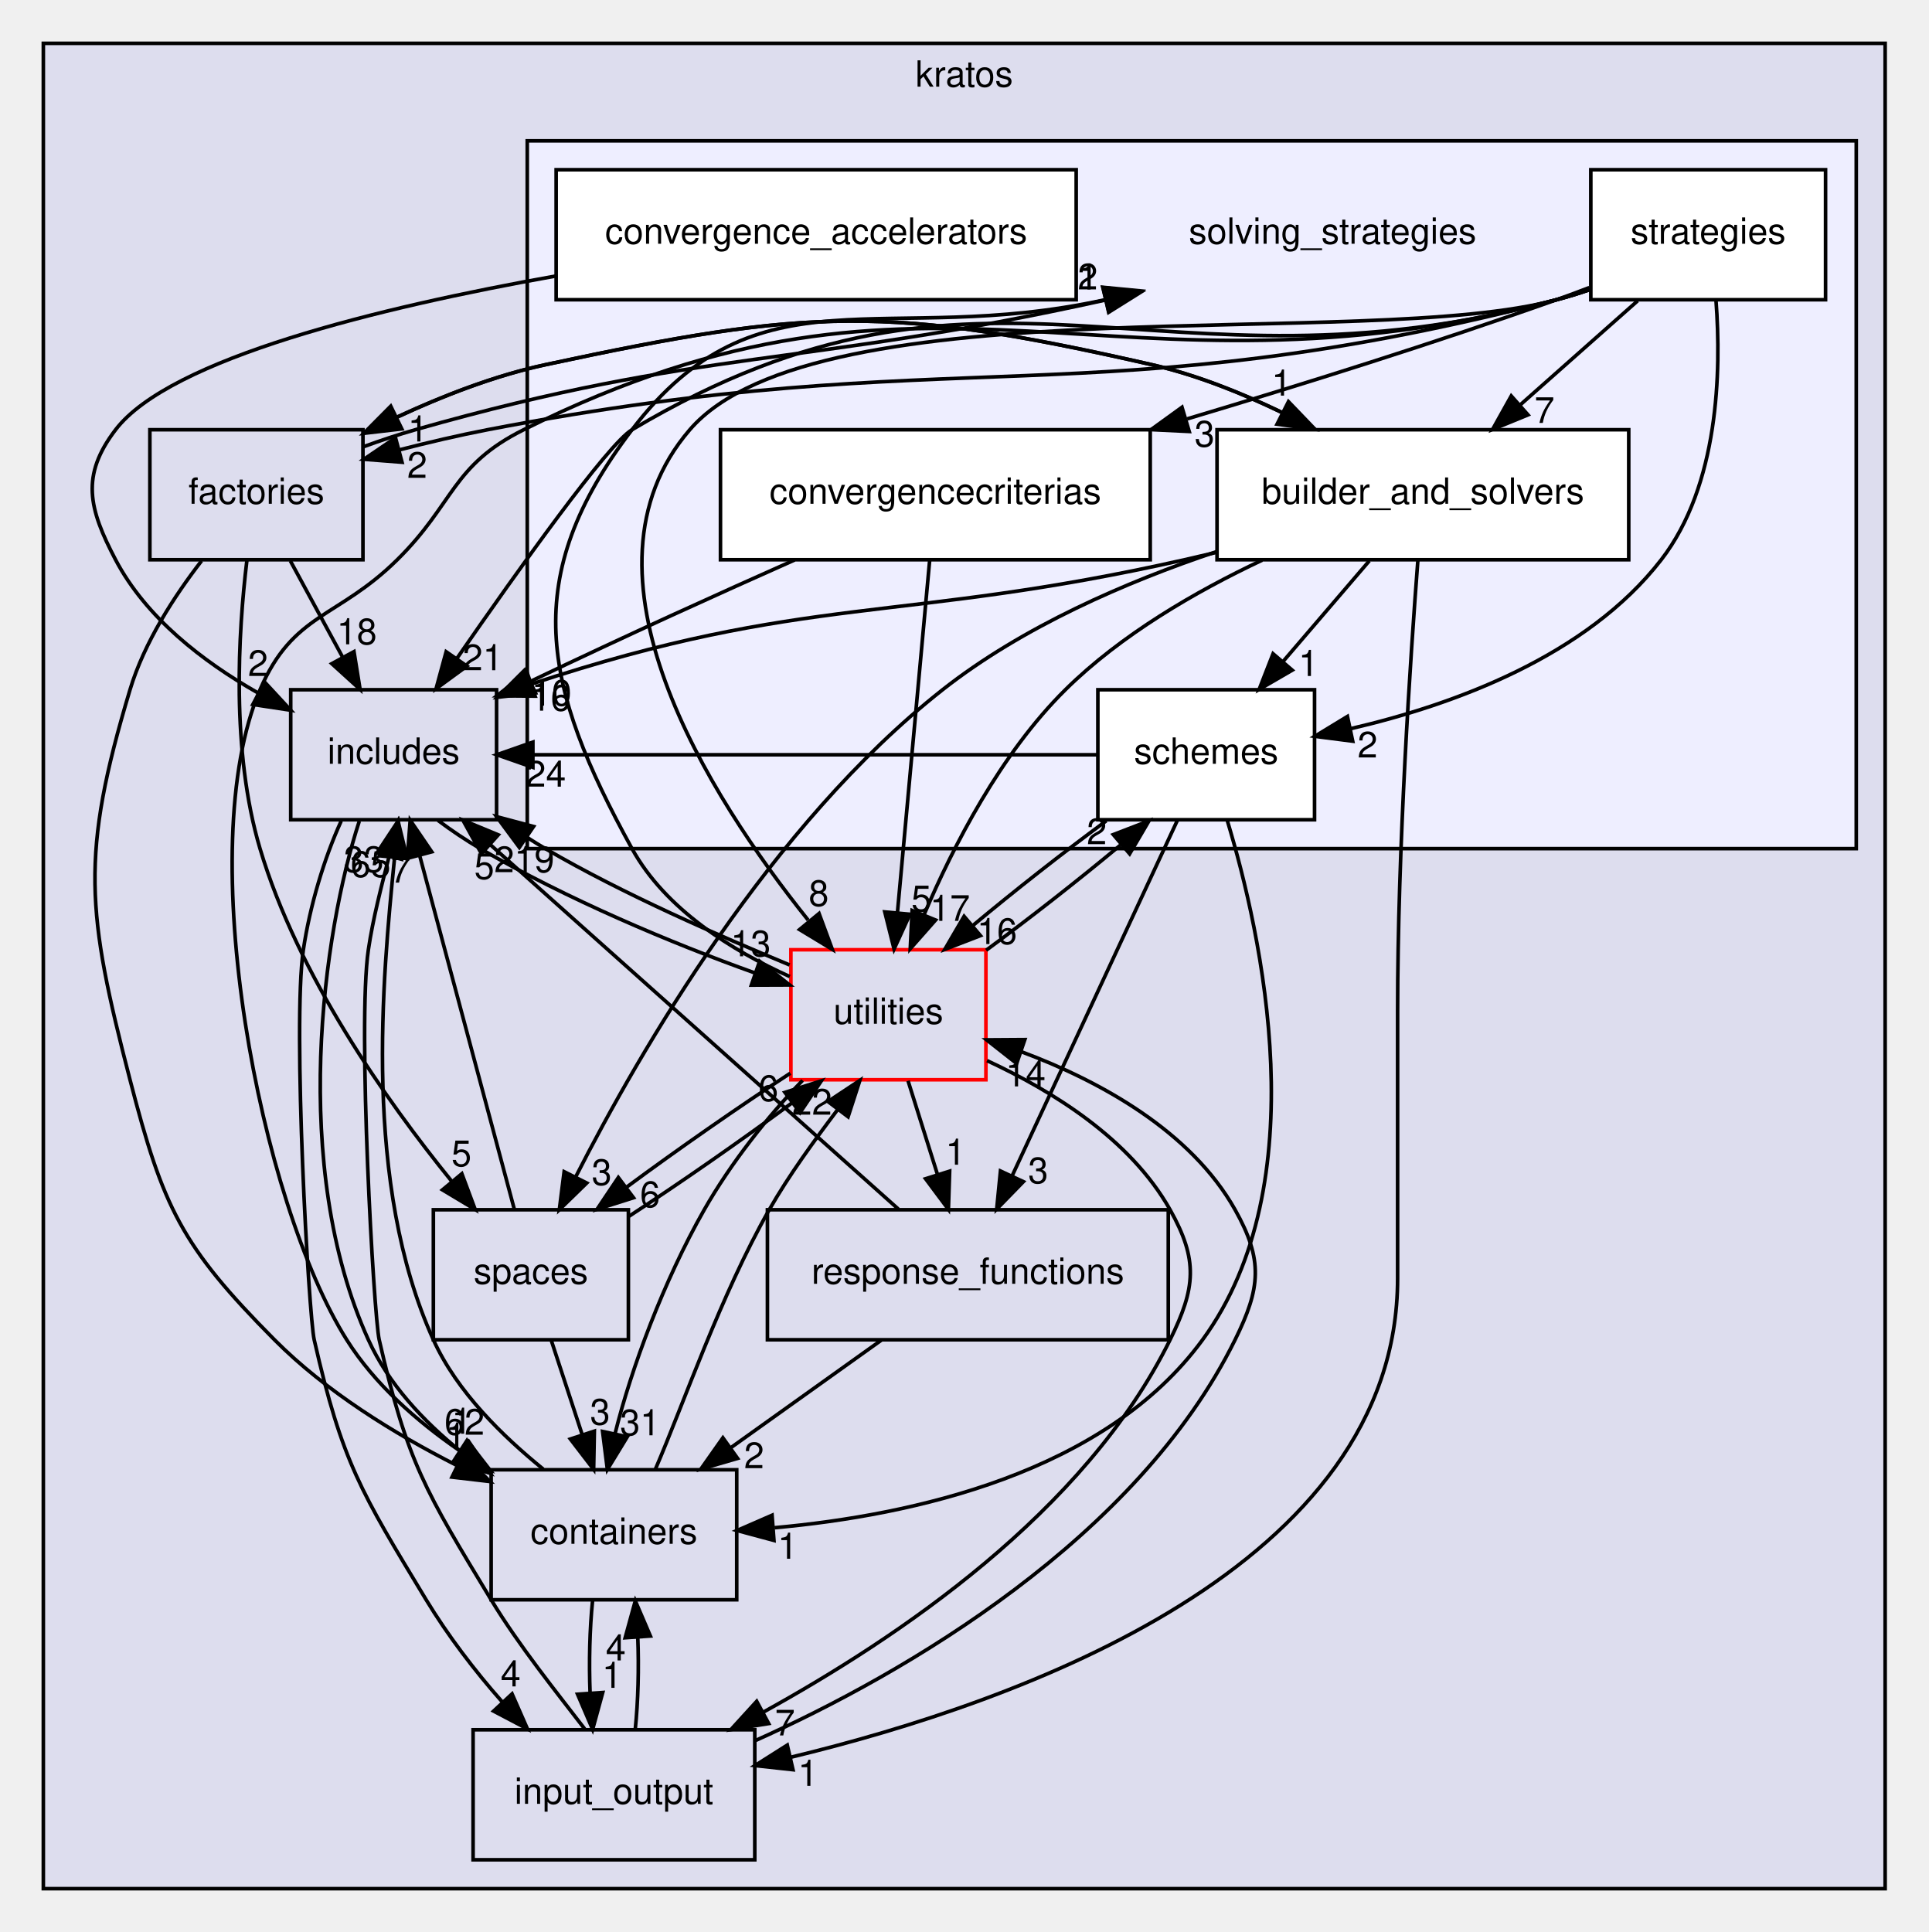
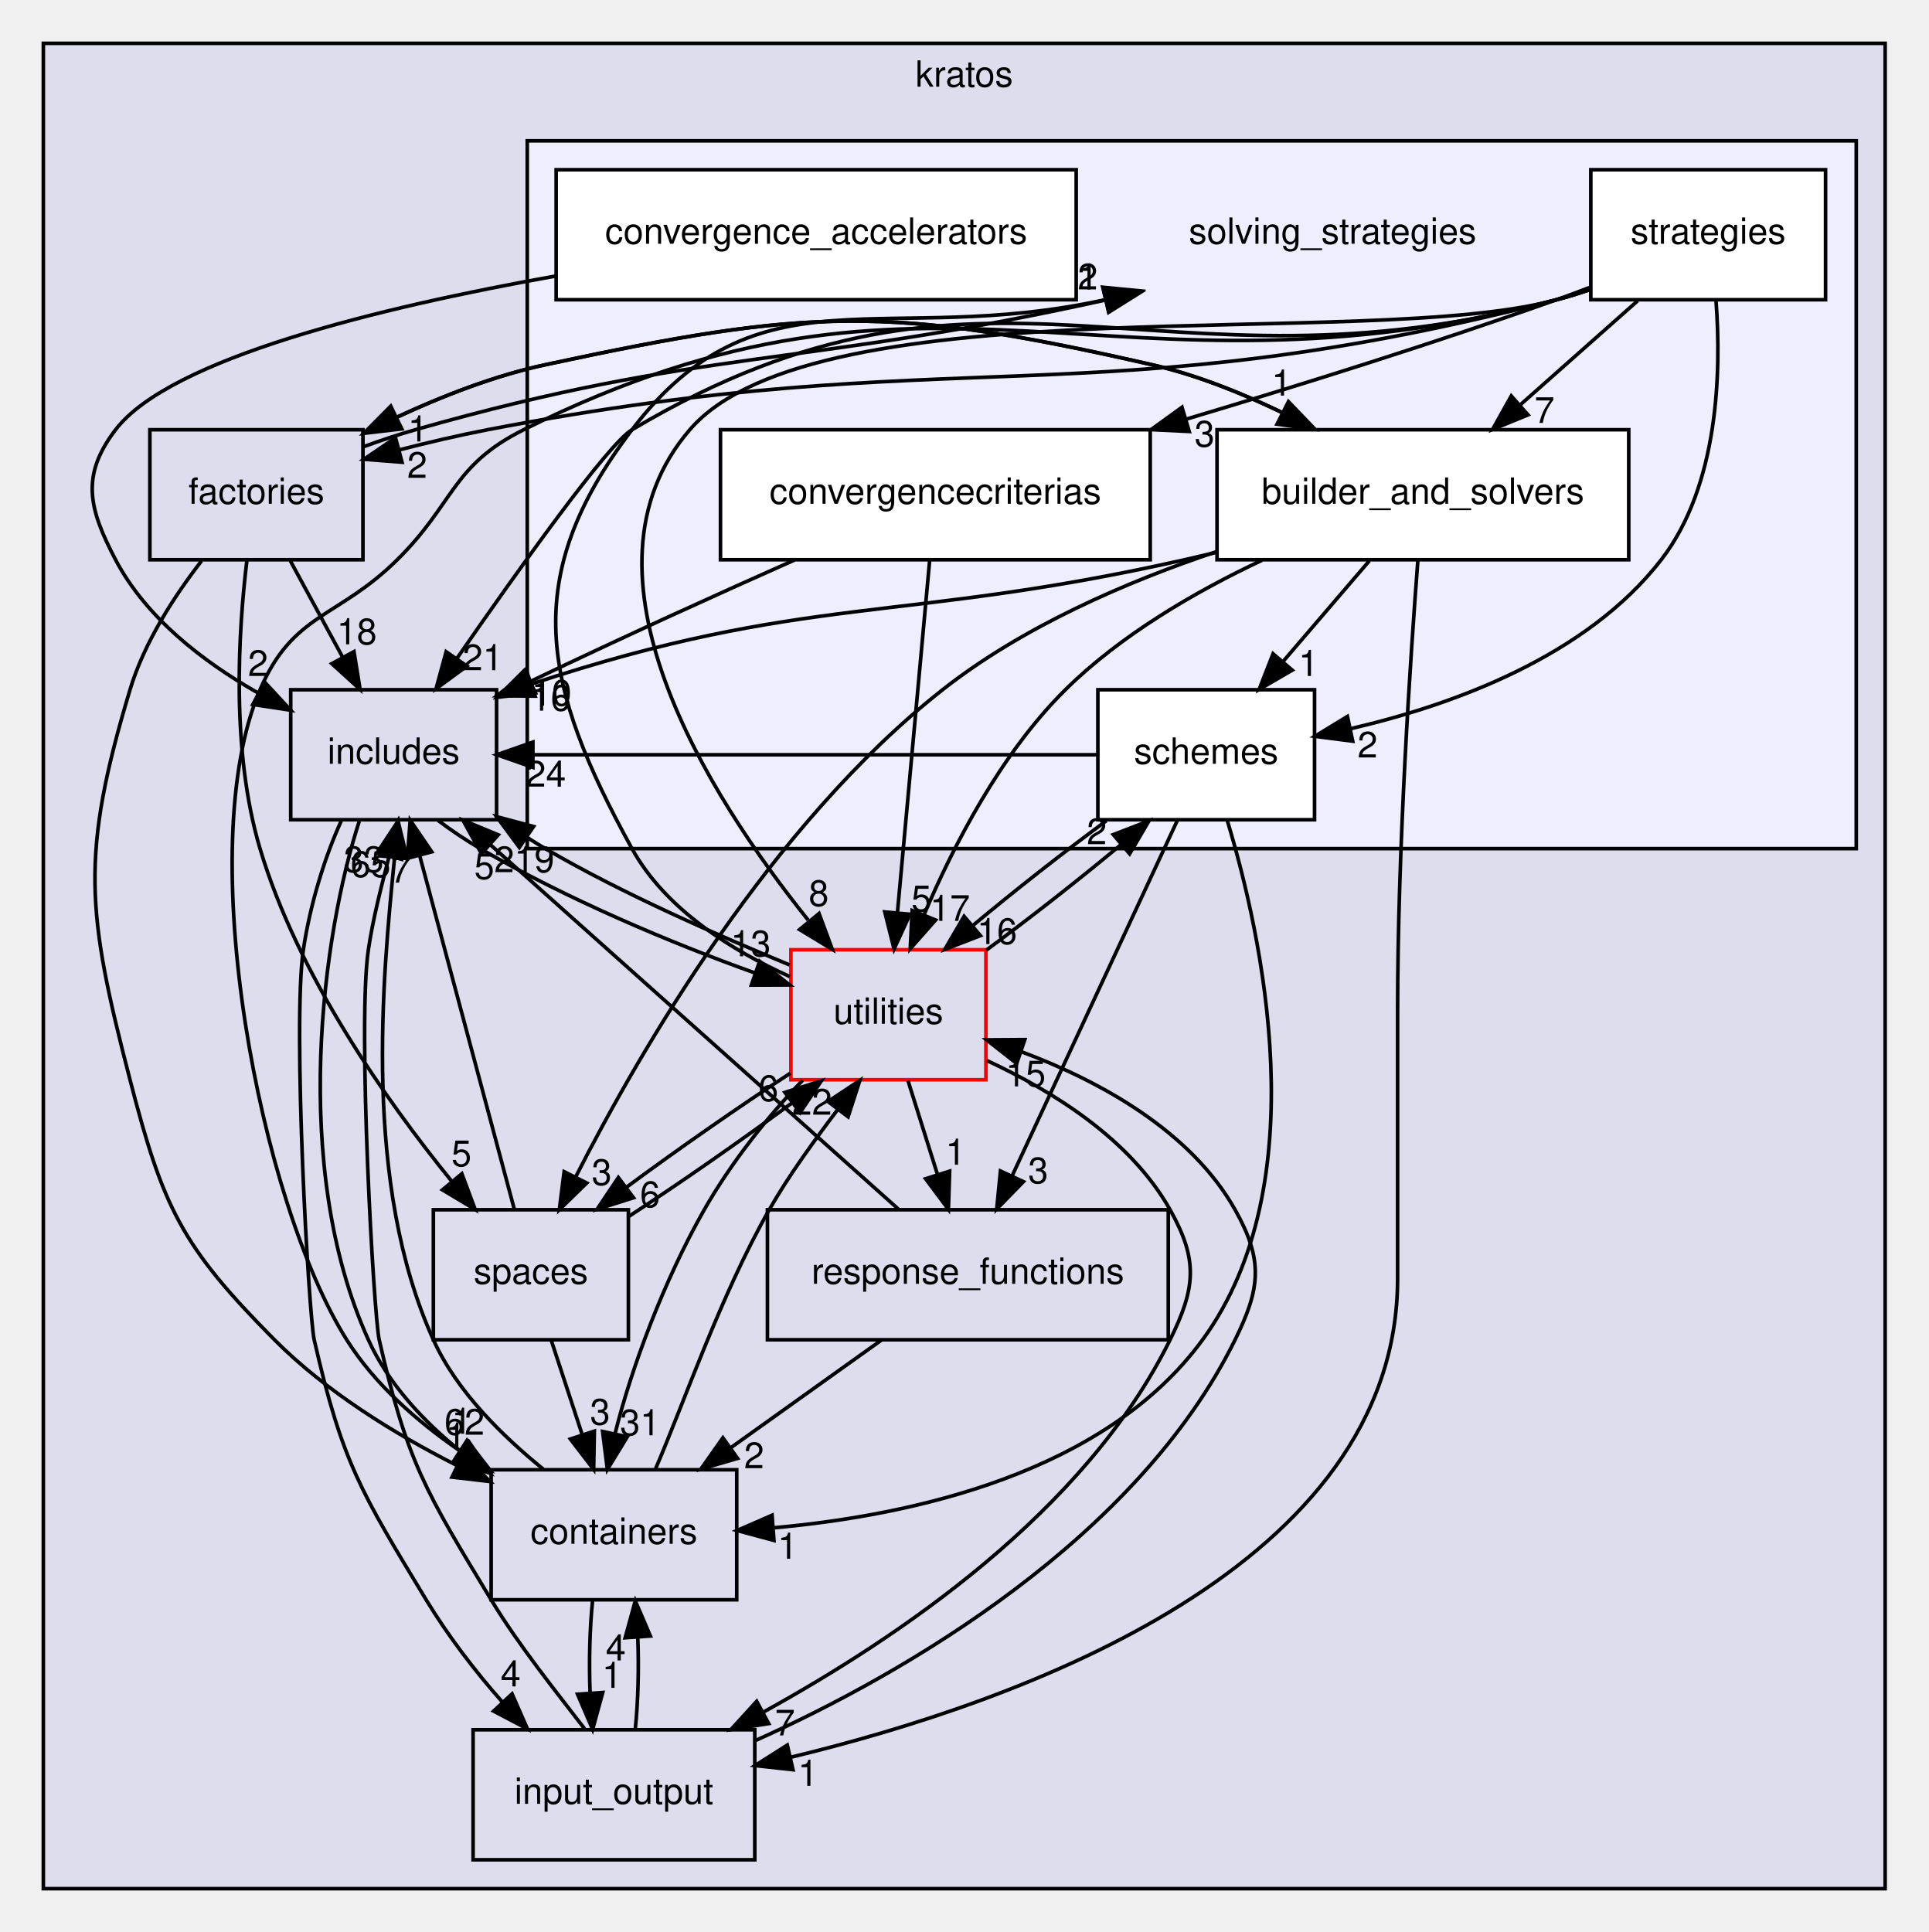
<svg xmlns="http://www.w3.org/2000/svg" xmlns:xlink="http://www.w3.org/1999/xlink" width="534pt" height="535pt" viewBox="0.00 0.00 534.00 535.00">
  <g id="graph0" class="graph" transform="scale(1 1) rotate(0) translate(4 531)">
    <g id="clust1" class="cluster">
      <g id="a_clust1">
        <a xlink:href="dir_8fc3e8efef0bfca4a113d719cbd52afb.html" target="_top" xlink:title="kratos">
          <polygon fill="#ddddee" stroke="black" points="8,-8 8,-519 518,-519 518,-8 8,-8" />
          <text text-anchor="middle" x="263" y="-507" font-family="Helvetica,sans-Serif" font-size="10.00">kratos</text>
        </a>
      </g>
    </g>
    <g id="clust2" class="cluster">
      <g id="a_clust2">
        <a xlink:href="dir_fdea7736ef62293a5901d28bce787dd1.html" target="_top">
          <polygon fill="#eeeeff" stroke="black" points="142,-296 142,-492 510,-492 510,-296 142,-296" />
        </a>
      </g>
    </g>
    <g id="node1" class="node">
      <g id="a_node1">
        <a xlink:href="dir_4bf86485d60c2e09cb36d324d749dc60.html" target="_top" xlink:title="factories">
          <polygon fill="none" stroke="black" points="96.5,-412 37.5,-412 37.5,-376 96.5,-376 96.5,-412" />
          <text text-anchor="middle" x="67" y="-391.5" font-family="Helvetica,sans-Serif" font-size="10.00">factories</text>
        </a>
      </g>
    </g>
    <g id="node2" class="node">
      <g id="a_node2">
        <a xlink:href="dir_6da2b5da699b6e8099c18b866a052d71.html" target="_top" xlink:title="includes">
          <polygon fill="none" stroke="black" points="133.5,-340 76.5,-340 76.5,-304 133.5,-304 133.5,-340" />
          <text text-anchor="middle" x="105" y="-319.5" font-family="Helvetica,sans-Serif" font-size="10.00">includes</text>
        </a>
      </g>
    </g>
    <g id="edge6" class="edge">
      <path fill="none" stroke="black" d="M76.39,-375.7C80.76,-367.64 86.06,-357.89 90.9,-348.98" />
      <polygon fill="black" stroke="black" points="94.02,-350.56 95.71,-340.1 87.87,-347.22 94.02,-350.56" />
      <g id="a_edge6-headlabel">
        <a xlink:href="dir_000719_000722.html" target="_top" xlink:title="18">
          <text text-anchor="middle" x="94.8" y="-352.58" font-family="Helvetica,sans-Serif" font-size="10.00">18</text>
        </a>
      </g>
    </g>
    <g id="node4" class="node">
      <g id="a_node4">
        <a xlink:href="dir_80b24cd11685060440d77842b83d8f07.html" target="_top" xlink:title="containers">
          <polygon fill="none" stroke="black" points="200,-124 132,-124 132,-88 200,-88 200,-124" />
          <text text-anchor="middle" x="166" y="-103.5" font-family="Helvetica,sans-Serif" font-size="10.00">containers</text>
        </a>
      </g>
    </g>
    <g id="edge7" class="edge">
      <path fill="none" stroke="black" d="M51.82,-375.7C44.27,-365.94 35.93,-353.1 32,-340 18.19,-294.03 19.96,-278.47 32,-232 41.18,-196.56 46.2,-185.97 72,-160 86.26,-145.65 105.22,-133.97 122.37,-125.27" />
      <polygon fill="black" stroke="black" points="124.22,-128.27 131.68,-120.74 121.15,-121.97 124.22,-128.27" />
      <g id="a_edge7-headlabel">
        <a xlink:href="dir_000719_000715.html" target="_top" xlink:title="1">
          <text text-anchor="middle" x="122.23" y="-129.89" font-family="Helvetica,sans-Serif" font-size="10.00">1</text>
        </a>
      </g>
    </g>
    <g id="node7" class="node">
      <g id="a_node7">
        <a xlink:href="dir_bd2ce17ba33a86142a4fe49271950777.html" target="_top" xlink:title="spaces">
          <polygon fill="none" stroke="black" points="170,-196 116,-196 116,-160 170,-160 170,-196" />
          <text text-anchor="middle" x="143" y="-175.5" font-family="Helvetica,sans-Serif" font-size="10.00">spaces</text>
        </a>
      </g>
    </g>
    <g id="edge9" class="edge">
      <path fill="none" stroke="black" d="M64.36,-375.75C61.98,-356.02 59.95,-322.95 68,-296 78.47,-260.95 102.85,-226.37 120.99,-204" />
      <polygon fill="black" stroke="black" points="123.89,-205.98 127.59,-196.06 118.51,-201.51 123.89,-205.98" />
      <g id="a_edge9-headlabel">
        <a xlink:href="dir_000719_000763.html" target="_top" xlink:title="5">
          <text text-anchor="middle" x="123.78" y="-208.06" font-family="Helvetica,sans-Serif" font-size="10.00">5</text>
        </a>
      </g>
    </g>
    <g id="node8" class="node">
      <text text-anchor="middle" x="365" y="-463.5" font-family="Helvetica,sans-Serif" font-size="10.00">solving_strategies</text>
    </g>
    <g id="edge10" class="edge">
      <path fill="none" stroke="black" d="M96.57,-407.27C101.35,-409.01 106.27,-410.66 111,-412 191.49,-434.89 216.59,-428.99 302.1,-447.92" />
      <polygon fill="black" stroke="black" points="301.45,-451.36 311.97,-450.15 302.99,-444.53 301.45,-451.36" />
      <g id="a_edge10-headlabel">
        <a xlink:href="dir_000719_000756.html" target="_top" xlink:title="1">
          <text text-anchor="middle" x="297.31" y="-450.83" font-family="Helvetica,sans-Serif" font-size="10.00">1</text>
        </a>
      </g>
    </g>
    <g id="node9" class="node">
      <g id="a_node9">
        <a xlink:href="dir_84722a22f804f3734a04c6a9d1859e65.html" target="_top" xlink:title="builder_and_solvers">
          <polygon fill="white" stroke="black" points="447,-412 333,-412 333,-376 447,-376 447,-412" />
          <text text-anchor="middle" x="390" y="-391.5" font-family="Helvetica,sans-Serif" font-size="10.00">builder_and_solvers</text>
        </a>
      </g>
    </g>
    <g id="edge8" class="edge">
      <path fill="none" stroke="black" d="M96.73,-411.01C111.37,-418.42 129.58,-426.26 147,-430 220,-445.67 242.19,-446.57 315,-430 327.21,-427.22 339.76,-422.19 351.01,-416.76" />
      <polygon fill="black" stroke="black" points="352.78,-419.78 360.12,-412.14 349.62,-413.54 352.78,-419.78" />
      <g id="a_edge8-headlabel">
        <a xlink:href="dir_000719_000757.html" target="_top" xlink:title="1">
          <text text-anchor="middle" x="350.86" y="-421.44" font-family="Helvetica,sans-Serif" font-size="10.00">1</text>
        </a>
      </g>
    </g>
    <g id="node3" class="node">
      <g id="a_node3">
        <a xlink:href="dir_70f98bb657cca0a872199855cac08757.html" target="_top" xlink:title="utilities">
          <polygon fill="none" stroke="red" points="269,-268 215,-268 215,-232 269,-232 269,-268" />
          <text text-anchor="middle" x="242" y="-247.5" font-family="Helvetica,sans-Serif" font-size="10.00">utilities</text>
        </a>
      </g>
    </g>
    <g id="edge37" class="edge">
      <path fill="none" stroke="black" d="M117.28,-303.82C120.98,-301.04 125.03,-298.32 129,-296 152.98,-282 182.12,-269.77 204.96,-261.6" />
      <polygon fill="black" stroke="black" points="206.34,-264.82 214.65,-258.25 204.05,-258.21 206.34,-264.82" />
      <g id="a_edge37-headlabel">
        <a xlink:href="dir_000722_000723.html" target="_top" xlink:title="13">
          <text text-anchor="middle" x="203.87" y="-266.18" font-family="Helvetica,sans-Serif" font-size="10.00">13</text>
        </a>
      </g>
    </g>
    <g id="edge38" class="edge">
      <path fill="none" stroke="black" d="M95.48,-303.58C85.49,-272.94 76.18,-208.12 98,-160 103.48,-147.91 113.2,-137.41 123.68,-129.01" />
      <polygon fill="black" stroke="black" points="125.82,-131.78 131.77,-123.01 121.65,-126.15 125.82,-131.78" />
      <g id="a_edge38-headlabel">
        <a xlink:href="dir_000722_000715.html" target="_top" xlink:title="62">
          <text text-anchor="middle" x="124.62" y="-133.7" font-family="Helvetica,sans-Serif" font-size="10.00">62</text>
        </a>
      </g>
    </g>
    <g id="node6" class="node">
      <g id="a_node6">
        <a xlink:href="dir_a8ba84f8eb43664bd905ad17f89003d4.html" target="_top" xlink:title="input_output">
          <polygon fill="none" stroke="black" points="205,-52 127,-52 127,-16 205,-16 205,-52" />
          <text text-anchor="middle" x="166" y="-31.5" font-family="Helvetica,sans-Serif" font-size="10.00">input_output</text>
        </a>
      </g>
    </g>
    <g id="edge39" class="edge">
      <path fill="none" stroke="black" d="M90.47,-303.63C85.8,-293.42 81.8,-280.17 80,-268 76.93,-247.18 81.51,-166.53 83,-160 90.74,-126.03 95.97,-117.81 114,-88 119.92,-78.22 127.48,-68.28 135.09,-59.7" />
      <polygon fill="black" stroke="black" points="137.79,-61.94 142.05,-52.24 132.67,-57.17 137.79,-61.94" />
      <g id="a_edge39-headlabel">
        <a xlink:href="dir_000722_000724.html" target="_top" xlink:title="4">
          <text text-anchor="middle" x="137.41" y="-64.01" font-family="Helvetica,sans-Serif" font-size="10.00">4</text>
        </a>
      </g>
    </g>
    <g id="edge19" class="edge">
      <path fill="none" stroke="black" d="M214.64,-263.79C195.15,-271.88 168.92,-283.21 147,-296 145.32,-296.98 143.63,-298.03 141.94,-299.12" />
      <polygon fill="black" stroke="black" points="139.81,-296.34 133.51,-304.86 143.75,-302.13 139.81,-296.34" />
      <g id="a_edge19-headlabel">
        <a xlink:href="dir_000723_000722.html" target="_top" xlink:title="219">
          <text text-anchor="middle" x="141.18" y="-289.47" font-family="Helvetica,sans-Serif" font-size="10.00">219</text>
        </a>
      </g>
    </g>
    <g id="edge20" class="edge">
      <path fill="none" stroke="black" d="M218.24,-231.82C208.61,-221.9 198.32,-208.86 191,-196 179.78,-176.29 170.83,-152.17 166.31,-134.01" />
      <polygon fill="black" stroke="black" points="169.7,-133.13 164.18,-124.09 162.86,-134.6 169.7,-133.13" />
      <g id="a_edge20-headlabel">
        <a xlink:href="dir_000723_000715.html" target="_top" xlink:title="31">
          <text text-anchor="middle" x="173.23" y="-133.55" font-family="Helvetica,sans-Serif" font-size="10.00">31</text>
        </a>
      </g>
    </g>
    <g id="node5" class="node">
      <g id="a_node5">
        <a xlink:href="dir_8ca372e2f9eb6368b085be2e79cef818.html" target="_top" xlink:title="response_functions">
          <polygon fill="none" stroke="black" points="319.5,-196 208.5,-196 208.5,-160 319.5,-160 319.5,-196" />
          <text text-anchor="middle" x="264" y="-175.5" font-family="Helvetica,sans-Serif" font-size="10.00">response_functions</text>
        </a>
      </g>
    </g>
    <g id="edge21" class="edge">
      <path fill="none" stroke="black" d="M247.44,-231.7C249.89,-223.9 252.84,-214.51 255.57,-205.83" />
      <polygon fill="black" stroke="black" points="258.96,-206.69 258.62,-196.1 252.29,-204.59 258.96,-206.69" />
      <g id="a_edge21-headlabel">
        <a xlink:href="dir_000723_000755.html" target="_top" xlink:title="1">
          <text text-anchor="middle" x="260.6" y="-208.47" font-family="Helvetica,sans-Serif" font-size="10.00">1</text>
        </a>
      </g>
    </g>
    <g id="edge23" class="edge">
      <path fill="none" stroke="black" d="M269.31,-237.3C287.16,-228.99 308.91,-215.74 320,-196 327.84,-182.05 327.08,-174.35 320,-160 296.36,-112.09 244.58,-77.45 207.48,-56.95" />
      <polygon fill="black" stroke="black" points="208.85,-53.72 198.39,-52.05 205.53,-59.88 208.85,-53.72" />
      <g id="a_edge23-headlabel">
        <a xlink:href="dir_000723_000724.html" target="_top" xlink:title="7">
          <text text-anchor="middle" x="213.36" y="-50.42" font-family="Helvetica,sans-Serif" font-size="10.00">7</text>
        </a>
      </g>
    </g>
    <g id="edge24" class="edge">
      <path fill="none" stroke="black" d="M214.84,-233.81C200.72,-224.62 183.64,-212.71 169.61,-202.34" />
      <polygon fill="black" stroke="black" points="171.42,-199.33 161.32,-196.13 167.22,-204.93 171.42,-199.33" />
      <g id="a_edge24-headlabel">
        <a xlink:href="dir_000723_000763.html" target="_top" xlink:title="6">
          <text text-anchor="middle" x="176" y="-196.72" font-family="Helvetica,sans-Serif" font-size="10.00">6</text>
        </a>
      </g>
    </g>
    <g id="edge25" class="edge">
      <path fill="none" stroke="black" d="M214.7,-260.57C198.87,-267.69 180.29,-279.12 171,-296 146.15,-341.17 139.71,-371.03 171,-412 206.04,-457.87 240.64,-434.64 301.85,-447.97" />
      <polygon fill="black" stroke="black" points="301.36,-451.45 311.9,-450.44 303.02,-444.65 301.36,-451.45" />
      <g id="a_edge25-headlabel">
        <a xlink:href="dir_000723_000756.html" target="_top" xlink:title="2">
          <text text-anchor="middle" x="297.19" y="-450.85" font-family="Helvetica,sans-Serif" font-size="10.00">2</text>
        </a>
      </g>
    </g>
    <g id="node12" class="node">
      <g id="a_node12">
        <a xlink:href="dir_a57845194016cdf310b01d0839f73000.html" target="_top" xlink:title="schemes">
          <polygon fill="white" stroke="black" points="360,-340 300,-340 300,-304 360,-304 360,-340" />
          <text text-anchor="middle" x="330" y="-319.5" font-family="Helvetica,sans-Serif" font-size="10.00">schemes</text>
        </a>
      </g>
    </g>
    <g id="edge22" class="edge">
      <path fill="none" stroke="black" d="M269.07,-267.86C280.97,-276.59 294.75,-287.4 306.25,-296.98" />
      <polygon fill="black" stroke="black" points="304.27,-299.89 314.16,-303.7 308.8,-294.56 304.27,-299.89" />
      <g id="a_edge22-headlabel">
        <a xlink:href="dir_000723_000760.html" target="_top" xlink:title="2">
          <text text-anchor="middle" x="299.7" y="-297.23" font-family="Helvetica,sans-Serif" font-size="10.00">2</text>
        </a>
      </g>
    </g>
    <g id="edge1" class="edge">
      <path fill="none" stroke="black" d="M146.44,-124.16C135.33,-133.21 122.6,-145.45 116,-160 96.4,-203.23 101.92,-259.95 105.23,-293.24" />
      <polygon fill="black" stroke="black" points="101.79,-293.96 106.23,-303.58 108.76,-293.29 101.79,-293.96" />
      <g id="a_edge1-headlabel">
        <a xlink:href="dir_000715_000722.html" target="_top" xlink:title="65">
          <text text-anchor="middle" x="98.62" y="-288.15" font-family="Helvetica,sans-Serif" font-size="10.00">65</text>
        </a>
      </g>
    </g>
    <g id="edge2" class="edge">
      <path fill="none" stroke="black" d="M177.45,-124.09C185.4,-142.53 195.58,-172.43 209,-196 214.49,-205.64 221.65,-215.39 228.04,-223.85" />
      <polygon fill="black" stroke="black" points="225.26,-225.97 234.1,-231.82 230.84,-221.74 225.26,-225.97" />
      <g id="a_edge2-headlabel">
        <a xlink:href="dir_000715_000723.html" target="_top" xlink:title="22">
          <text text-anchor="middle" x="220.83" y="-222.32" font-family="Helvetica,sans-Serif" font-size="10.00">22</text>
        </a>
      </g>
    </g>
    <g id="edge3" class="edge">
      <path fill="none" stroke="black" d="M160.08,-87.7C159.29,-79.98 159.06,-70.71 159.4,-62.11" />
      <polygon fill="black" stroke="black" points="162.9,-62.32 160.1,-52.1 155.92,-61.84 162.9,-62.32" />
      <g id="a_edge3-headlabel">
        <a xlink:href="dir_000715_000724.html" target="_top" xlink:title="1">
          <text text-anchor="middle" x="165.48" y="-63.61" font-family="Helvetica,sans-Serif" font-size="10.00">1</text>
        </a>
      </g>
    </g>
    <g id="edge17" class="edge">
      <path fill="none" stroke="black" d="M244.75,-196.19C216.54,-221.39 163.85,-268.45 131.84,-297.03" />
      <polygon fill="black" stroke="black" points="129.31,-294.6 124.18,-303.87 133.97,-299.82 129.31,-294.6" />
      <g id="a_edge17-headlabel">
        <a xlink:href="dir_000755_000722.html" target="_top" xlink:title="5">
          <text text-anchor="middle" x="130.1" y="-287.59" font-family="Helvetica,sans-Serif" font-size="10.00">5</text>
        </a>
      </g>
    </g>
    <g id="edge18" class="edge">
      <path fill="none" stroke="black" d="M240.03,-159.88C227.45,-150.89 211.87,-139.76 198.25,-130.03" />
      <polygon fill="black" stroke="black" points="200.24,-127.15 190.07,-124.19 196.17,-132.85 200.24,-127.15" />
      <g id="a_edge18-headlabel">
        <a xlink:href="dir_000755_000715.html" target="_top" xlink:title="2">
          <text text-anchor="middle" x="204.81" y="-124.43" font-family="Helvetica,sans-Serif" font-size="10.00">2</text>
        </a>
      </g>
    </g>
    <g id="edge40" class="edge">
      <path fill="none" stroke="black" d="M157.9,-52.24C150.27,-62.19 139.73,-75.23 132,-88 113.97,-117.81 108.74,-126.03 101,-160 99.51,-166.53 94.93,-247.18 98,-268 99.26,-276.56 101.62,-285.65 103.74,-293.84" />
      <polygon fill="black" stroke="black" points="100.38,-294.79 106.22,-303.63 107.16,-293.07 100.38,-294.79" />
      <g id="a_edge40-headlabel">
        <a xlink:href="dir_000724_000722.html" target="_top" xlink:title="33">
          <text text-anchor="middle" x="96.74" y="-289.51" font-family="Helvetica,sans-Serif" font-size="10.00">33</text>
        </a>
      </g>
    </g>
    <g id="edge41" class="edge">
      <path fill="none" stroke="black" d="M205,-48.94C246.98,-67.69 310.94,-105.15 338,-160 345.08,-174.35 345.84,-182.05 338,-196 325.76,-217.8 300.51,-231.68 278.84,-239.75" />
      <polygon fill="black" stroke="black" points="277.52,-236.5 269.19,-243.05 279.78,-243.12 277.52,-236.5" />
      <g id="a_edge41-headlabel">
-         <a xlink:href="dir_000724_000723.html" target="_top" xlink:title="14">
-           <text text-anchor="middle" x="280" y="-230.15" font-family="Helvetica,sans-Serif" font-size="10.00">14</text>
+         <a xlink:href="dir_000724_000723.html" target="_top" xlink:title="15">
+           <text text-anchor="middle" x="280" y="-230.15" font-family="Helvetica,sans-Serif" font-size="10.00">15</text>
        </a>
      </g>
    </g>
    <g id="edge42" class="edge">
      <path fill="none" stroke="black" d="M171.9,-52.1C172.7,-59.79 172.94,-69.05 172.6,-77.67" />
      <polygon fill="black" stroke="black" points="169.11,-77.48 171.92,-87.7 176.09,-77.96 169.11,-77.48" />
      <g id="a_edge42-headlabel">
        <a xlink:href="dir_000724_000715.html" target="_top" xlink:title="4">
          <text text-anchor="middle" x="166.52" y="-71.2" font-family="Helvetica,sans-Serif" font-size="10.00">4</text>
        </a>
      </g>
    </g>
    <g id="edge34" class="edge">
      <path fill="none" stroke="black" d="M138.4,-196.19C131.89,-220.53 119.91,-265.28 112.21,-294.06" />
      <polygon fill="black" stroke="black" points="108.79,-293.31 109.58,-303.87 115.55,-295.12 108.79,-293.31" />
      <g id="a_edge34-headlabel">
        <a xlink:href="dir_000763_000722.html" target="_top" xlink:title="7">
          <text text-anchor="middle" x="106.97" y="-286.6" font-family="Helvetica,sans-Serif" font-size="10.00">7</text>
        </a>
      </g>
    </g>
    <g id="edge35" class="edge">
      <path fill="none" stroke="black" d="M170.18,-194.2C184.22,-203.34 201.2,-215.17 215.18,-225.5" />
      <polygon fill="black" stroke="black" points="213.34,-228.5 223.44,-231.7 217.54,-222.9 213.34,-228.5" />
      <g id="a_edge35-headlabel">
        <a xlink:href="dir_000763_000723.html" target="_top" xlink:title="6">
          <text text-anchor="middle" x="208.76" y="-226.11" font-family="Helvetica,sans-Serif" font-size="10.00">6</text>
        </a>
      </g>
    </g>
    <g id="edge36" class="edge">
      <path fill="none" stroke="black" d="M148.69,-159.7C151.25,-151.9 154.33,-142.51 157.18,-133.83" />
      <polygon fill="black" stroke="black" points="160.58,-134.7 160.38,-124.1 153.93,-132.51 160.58,-134.7" />
      <g id="a_edge36-headlabel">
        <a xlink:href="dir_000763_000715.html" target="_top" xlink:title="3">
          <text text-anchor="middle" x="162.16" y="-136.5" font-family="Helvetica,sans-Serif" font-size="10.00">3</text>
        </a>
      </g>
    </g>
    <g id="edge11" class="edge">
      <path fill="none" stroke="black" d="M360.12,-412.14C346.81,-419.2 330.63,-426.44 315,-430 242.19,-446.57 220,-445.67 147,-430 133.12,-427.02 118.73,-421.44 106.06,-415.54" />
      <polygon fill="black" stroke="black" points="107.26,-412.23 96.73,-411.01 104.2,-418.53 107.26,-412.23" />
      <g id="a_edge11-headlabel">
        <a xlink:href="dir_000757_000719.html" target="_top" xlink:title="1">
          <text text-anchor="middle" x="111.73" y="-408.75" font-family="Helvetica,sans-Serif" font-size="10.00">1</text>
        </a>
      </g>
    </g>
    <g id="edge12" class="edge">
      <path fill="none" stroke="black" d="M332.81,-378.04C329.84,-377.34 326.89,-376.65 324,-376 245.07,-358.21 219.55,-366.82 143.16,-341.58" />
      <polygon fill="black" stroke="black" points="144.18,-338.23 133.58,-338.33 141.93,-344.86 144.18,-338.23" />
      <g id="a_edge12-headlabel">
        <a xlink:href="dir_000757_000722.html" target="_top" xlink:title="16">
          <text text-anchor="middle" x="148.49" y="-334.2" font-family="Helvetica,sans-Serif" font-size="10.00">16</text>
        </a>
      </g>
    </g>
    <g id="edge13" class="edge">
      <path fill="none" stroke="black" d="M345.51,-375.89C327.05,-367.2 306.39,-355.21 291,-340 273.16,-322.37 260.02,-296.86 251.86,-277.67" />
      <polygon fill="black" stroke="black" points="255.06,-276.23 248.05,-268.28 248.57,-278.87 255.06,-276.23" />
      <g id="a_edge13-headlabel">
        <a xlink:href="dir_000757_000723.html" target="_top" xlink:title="17">
          <text text-anchor="middle" x="259.04" y="-276" font-family="Helvetica,sans-Serif" font-size="10.00">17</text>
        </a>
      </g>
    </g>
    <g id="edge15" class="edge">
      <path fill="none" stroke="black" d="M388.62,-375.96C386.58,-349.32 383,-296.17 383,-251 383,-251 383,-251 383,-177 383,-97.19 278.95,-59.82 214.95,-44.39" />
      <polygon fill="black" stroke="black" points="215.58,-40.94 205.05,-42.09 214,-47.76 215.58,-40.94" />
      <g id="a_edge15-headlabel">
        <a xlink:href="dir_000757_000724.html" target="_top" xlink:title="1">
          <text text-anchor="middle" x="219.72" y="-36.48" font-family="Helvetica,sans-Serif" font-size="10.00">1</text>
        </a>
      </g>
    </g>
    <g id="edge16" class="edge">
      <path fill="none" stroke="black" d="M332.85,-378.24C307.82,-369.84 279.17,-357.45 257,-340 209.52,-302.63 173.34,-240.31 155.44,-205.17" />
      <polygon fill="black" stroke="black" points="158.47,-203.41 150.88,-196.02 152.21,-206.54 158.47,-203.41" />
      <g id="a_edge16-headlabel">
        <a xlink:href="dir_000757_000763.html" target="_top" xlink:title="3">
          <text text-anchor="middle" x="162.62" y="-202.86" font-family="Helvetica,sans-Serif" font-size="10.00">3</text>
        </a>
      </g>
    </g>
    <g id="edge14" class="edge">
      <path fill="none" stroke="black" d="M375.17,-375.7C367.98,-367.3 359.2,-357.07 351.31,-347.86" />
      <polygon fill="black" stroke="black" points="353.83,-345.42 344.66,-340.1 348.51,-349.97 353.83,-345.42" />
      <g id="a_edge14-headlabel">
        <a xlink:href="dir_000757_000760.html" target="_top" xlink:title="1">
          <text text-anchor="middle" x="358.32" y="-343.8" font-family="Helvetica,sans-Serif" font-size="10.00">1</text>
        </a>
      </g>
    </g>
    <g id="node10" class="node">
      <g id="a_node10">
        <a xlink:href="dir_690a5af3cdf13aa8e1ff7a3fa306e005.html" target="_top" xlink:title="convergence_accelerators">
          <polygon fill="white" stroke="black" points="294,-484 150,-484 150,-448 294,-448 294,-484" />
          <text text-anchor="middle" x="222" y="-463.5" font-family="Helvetica,sans-Serif" font-size="10.00">convergence_accelerators</text>
        </a>
      </g>
    </g>
    <g id="edge33" class="edge">
      <path fill="none" stroke="black" d="M149.8,-454.55C101.09,-445.86 43.04,-431.7 28,-412 18.29,-399.28 20.56,-390.16 28,-376 36.44,-359.94 52.2,-347.8 67.26,-339.22" />
      <polygon fill="black" stroke="black" points="69.29,-342.11 76.49,-334.33 66.01,-335.92 69.29,-342.11" />
      <g id="a_edge33-headlabel">
        <a xlink:href="dir_000758_000722.html" target="_top" xlink:title="2">
          <text text-anchor="middle" x="67.44" y="-343.8" font-family="Helvetica,sans-Serif" font-size="10.00">2</text>
        </a>
      </g>
    </g>
    <g id="node11" class="node">
      <g id="a_node11">
        <a xlink:href="dir_f6ed064e7e71983d02a1b567e955ecf8.html" target="_top" xlink:title="convergencecriterias">
          <polygon fill="white" stroke="black" points="314.5,-412 195.5,-412 195.5,-376 314.5,-376 314.5,-412" />
          <text text-anchor="middle" x="255" y="-391.5" font-family="Helvetica,sans-Serif" font-size="10.00">convergencecriterias</text>
        </a>
      </g>
    </g>
    <g id="edge4" class="edge">
      <path fill="none" stroke="black" d="M216.04,-375.94C195.5,-366.81 169.7,-355.15 142.88,-342.31" />
      <polygon fill="black" stroke="black" points="144.28,-339.11 133.75,-337.92 141.25,-345.41 144.28,-339.11" />
      <g id="a_edge4-headlabel">
        <a xlink:href="dir_000759_000722.html" target="_top" xlink:title="10">
          <text text-anchor="middle" x="148.75" y="-335.61" font-family="Helvetica,sans-Serif" font-size="10.00">10</text>
        </a>
      </g>
    </g>
    <g id="edge5" class="edge">
      <path fill="none" stroke="black" d="M253.43,-375.87C251.22,-351.67 247.15,-307.21 244.51,-278.39" />
      <polygon fill="black" stroke="black" points="247.97,-277.83 243.57,-268.19 241,-278.47 247.97,-277.83" />
      <g id="a_edge5-headlabel">
        <a xlink:href="dir_000759_000723.html" target="_top" xlink:title="5">
          <text text-anchor="middle" x="251.13" y="-278.65" font-family="Helvetica,sans-Serif" font-size="10.00">5</text>
        </a>
      </g>
    </g>
    <g id="edge43" class="edge">
      <path fill="none" stroke="black" d="M299.69,-322C247.67,-322 195.65,-322 143.62,-322" />
      <polygon fill="black" stroke="black" points="143.56,-318.5 133.56,-322 143.56,-325.5 143.56,-318.5" />
      <g id="a_edge43-headlabel">
        <a xlink:href="dir_000760_000722.html" target="_top" xlink:title="24">
          <text text-anchor="middle" x="147.16" y="-313.16" font-family="Helvetica,sans-Serif" font-size="10.00">24</text>
        </a>
      </g>
    </g>
    <g id="edge44" class="edge">
      <path fill="none" stroke="black" d="M302.33,-303.7C290.45,-294.97 276.8,-284.24 265.43,-274.75" />
      <polygon fill="black" stroke="black" points="267.49,-271.91 257.61,-268.1 262.96,-277.25 267.49,-271.91" />
      <g id="a_edge44-headlabel">
        <a xlink:href="dir_000760_000723.html" target="_top" xlink:title="16">
          <text text-anchor="middle" x="272.07" y="-269.58" font-family="Helvetica,sans-Serif" font-size="10.00">16</text>
        </a>
      </g>
    </g>
    <g id="edge45" class="edge">
      <path fill="none" stroke="black" d="M335.78,-303.97C345.4,-272.22 360.68,-203.32 329,-160 302.03,-123.11 248.76,-111.41 210.46,-107.95" />
      <polygon fill="black" stroke="black" points="210.31,-104.43 200.08,-107.18 209.79,-111.41 210.31,-104.43" />
      <g id="a_edge45-headlabel">
        <a xlink:href="dir_000760_000715.html" target="_top" xlink:title="1">
          <text text-anchor="middle" x="214.11" y="-99.36" font-family="Helvetica,sans-Serif" font-size="10.00">1</text>
        </a>
      </g>
    </g>
    <g id="edge46" class="edge">
      <path fill="none" stroke="black" d="M322.04,-303.87C310.64,-279.35 289.58,-234.03 276.2,-205.26" />
      <polygon fill="black" stroke="black" points="279.38,-203.78 271.99,-196.19 273.03,-206.73 279.38,-203.78" />
      <g id="a_edge46-headlabel">
        <a xlink:href="dir_000760_000755.html" target="_top" xlink:title="3">
          <text text-anchor="middle" x="283.47" y="-203.35" font-family="Helvetica,sans-Serif" font-size="10.00">3</text>
        </a>
      </g>
    </g>
    <g id="node13" class="node">
      <g id="a_node13">
        <a xlink:href="dir_f3fa20d41003b2417d39e1b01b1098a5.html" target="_top" xlink:title="strategies">
          <polygon fill="white" stroke="black" points="501.5,-484 436.5,-484 436.5,-448 501.5,-448 501.5,-484" />
          <text text-anchor="middle" x="469" y="-463.5" font-family="Helvetica,sans-Serif" font-size="10.00">strategies</text>
        </a>
      </g>
    </g>
    <g id="edge26" class="edge">
      <path fill="none" stroke="black" d="M436.26,-450.8C433.17,-449.74 430.05,-448.79 427,-448 298.69,-414.85 261.13,-437.07 131,-412 123.06,-410.47 114.66,-408.5 106.64,-406.44" />
      <polygon fill="black" stroke="black" points="107.32,-403 96.76,-403.82 105.52,-409.77 107.32,-403" />
      <g id="a_edge26-headlabel">
        <a xlink:href="dir_000761_000719.html" target="_top" xlink:title="2">
          <text text-anchor="middle" x="111.52" y="-398.68" font-family="Helvetica,sans-Serif" font-size="10.00">2</text>
        </a>
      </g>
    </g>
    <g id="edge27" class="edge">
      <path fill="none" stroke="black" d="M436.25,-450.86C433.15,-449.79 430.04,-448.82 427,-448 316.03,-418.22 269.77,-470.7 171,-412 164.31,-408.02 139.68,-373.48 122.48,-348.62" />
      <polygon fill="black" stroke="black" points="125.3,-346.55 116.75,-340.3 119.54,-350.52 125.3,-346.55" />
      <g id="a_edge27-headlabel">
        <a xlink:href="dir_000761_000722.html" target="_top" xlink:title="21">
          <text text-anchor="middle" x="129.68" y="-345.4" font-family="Helvetica,sans-Serif" font-size="10.00">21</text>
        </a>
      </g>
    </g>
    <g id="edge28" class="edge">
      <path fill="none" stroke="black" d="M436.24,-450.89C433.15,-449.81 430.04,-448.83 427,-448 374.98,-433.78 222.19,-452.86 187,-412 152.88,-372.38 192.24,-310.58 219.77,-276.22" />
      <polygon fill="black" stroke="black" points="222.8,-278.04 226.47,-268.1 217.4,-273.59 222.8,-278.04" />
      <g id="a_edge28-headlabel">
        <a xlink:href="dir_000761_000723.html" target="_top" xlink:title="8">
          <text text-anchor="middle" x="222.71" y="-280.12" font-family="Helvetica,sans-Serif" font-size="10.00">8</text>
        </a>
      </g>
    </g>
    <g id="edge29" class="edge">
      <path fill="none" stroke="black" d="M436.26,-450.81C433.16,-449.75 430.04,-448.79 427,-448 303.03,-415.69 255.66,-469.15 141,-412 121.03,-402.05 121.88,-391.68 106,-376 89.44,-359.66 77.19,-361.37 68,-340 49.08,-296.01 68,-198.11 92,-160 99.72,-147.73 111.41,-137.45 123.24,-129.31" />
      <polygon fill="black" stroke="black" points="125.32,-132.13 131.81,-123.76 121.52,-126.25 125.32,-132.13" />
      <g id="a_edge29-headlabel">
        <a xlink:href="dir_000761_000715.html" target="_top" xlink:title="1">
          <text text-anchor="middle" x="123.84" y="-133.97" font-family="Helvetica,sans-Serif" font-size="10.00">1</text>
        </a>
      </g>
    </g>
    <g id="edge30" class="edge">
      <path fill="none" stroke="black" d="M449.47,-447.7C439.62,-438.97 427.51,-428.24 416.8,-418.75" />
      <polygon fill="black" stroke="black" points="419.11,-416.12 409.3,-412.1 414.47,-421.36 419.11,-416.12" />
      <g id="a_edge30-headlabel">
        <a xlink:href="dir_000761_000757.html" target="_top" xlink:title="7">
          <text text-anchor="middle" x="423.68" y="-413.88" font-family="Helvetica,sans-Serif" font-size="10.00">7</text>
        </a>
      </g>
    </g>
    <g id="edge32" class="edge">
      <path fill="none" stroke="black" d="M436.09,-451.37C433.03,-450.19 429.96,-449.05 427,-448 393.66,-436.14 356.16,-424.4 324.7,-415" />
      <polygon fill="black" stroke="black" points="325.3,-411.52 314.72,-412.03 323.3,-418.23 325.3,-411.52" />
      <g id="a_edge32-headlabel">
        <a xlink:href="dir_000761_000759.html" target="_top" xlink:title="3">
          <text text-anchor="middle" x="329.55" y="-407.33" font-family="Helvetica,sans-Serif" font-size="10.00">3</text>
        </a>
      </g>
    </g>
    <g id="edge31" class="edge">
      <path fill="none" stroke="black" d="M471.17,-447.69C472.63,-428.21 471.96,-396.62 456,-376 435.3,-349.26 398.6,-335.87 370.13,-329.25" />
      <polygon fill="black" stroke="black" points="370.57,-325.76 360.06,-327.1 369.11,-332.61 370.57,-325.76" />
      <g id="a_edge31-headlabel">
        <a xlink:href="dir_000761_000760.html" target="_top" xlink:title="2">
          <text text-anchor="middle" x="374.68" y="-321.23" font-family="Helvetica,sans-Serif" font-size="10.00">2</text>
        </a>
      </g>
    </g>
  </g>
</svg>
